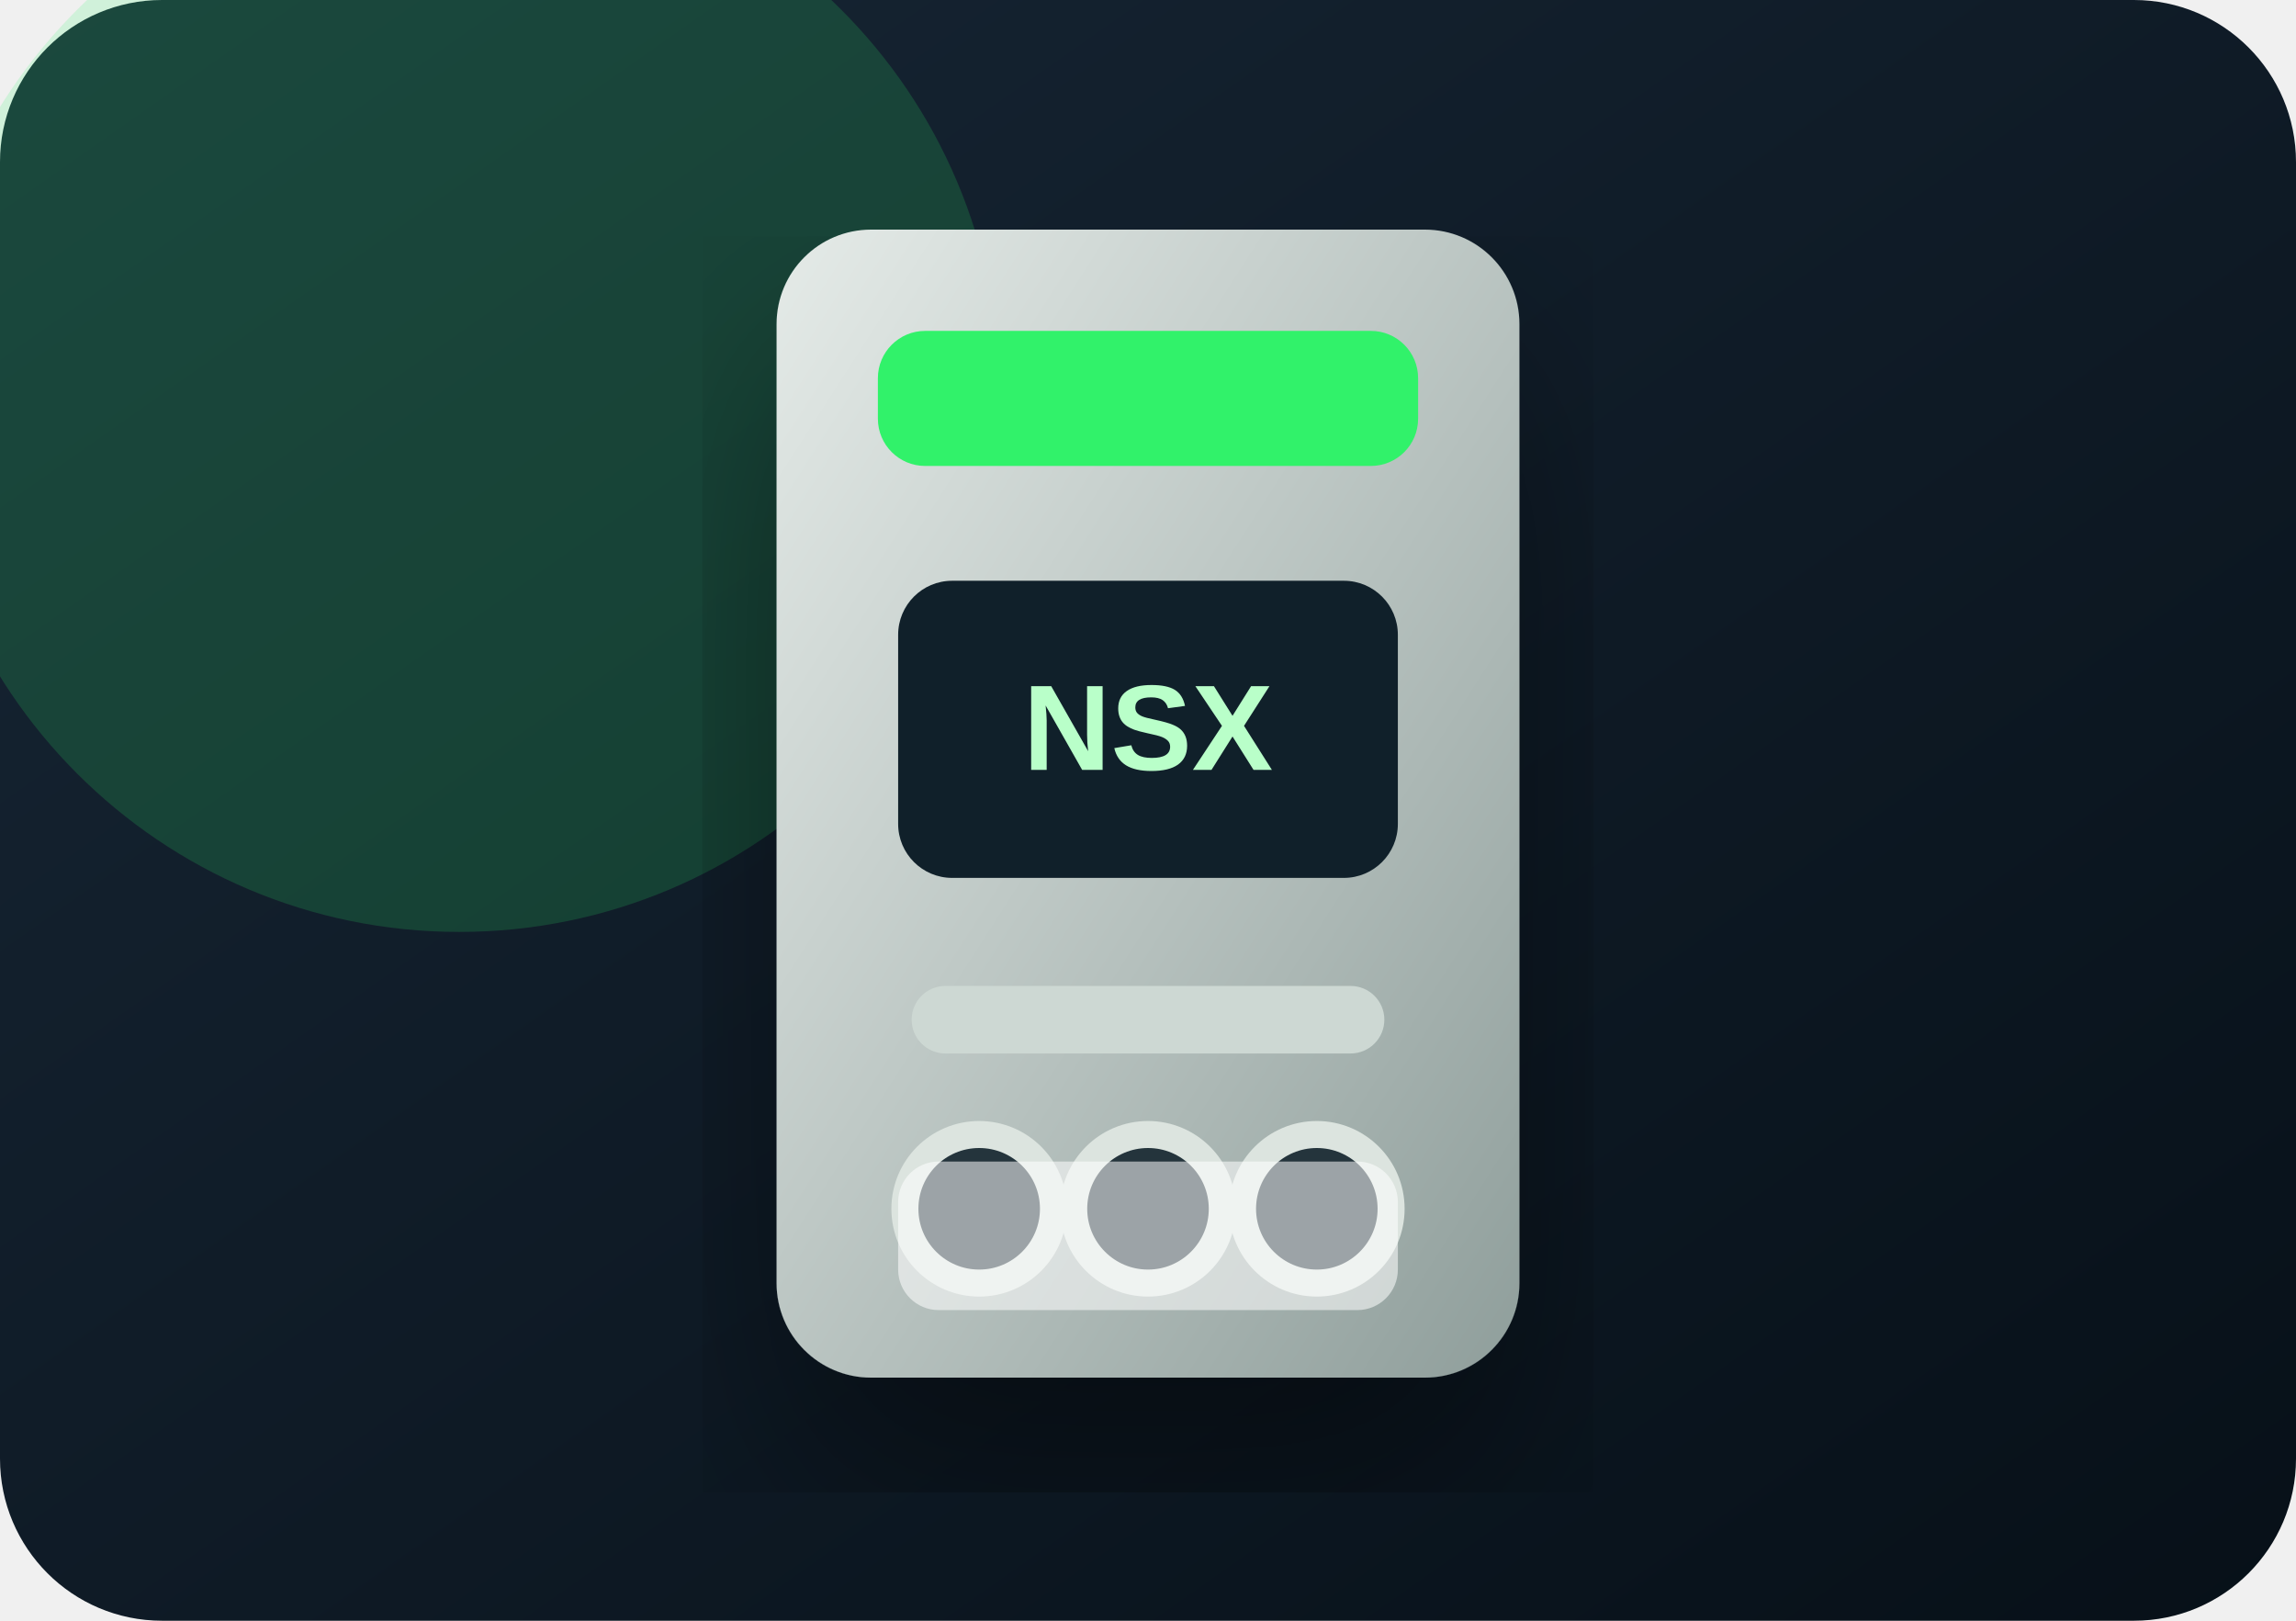
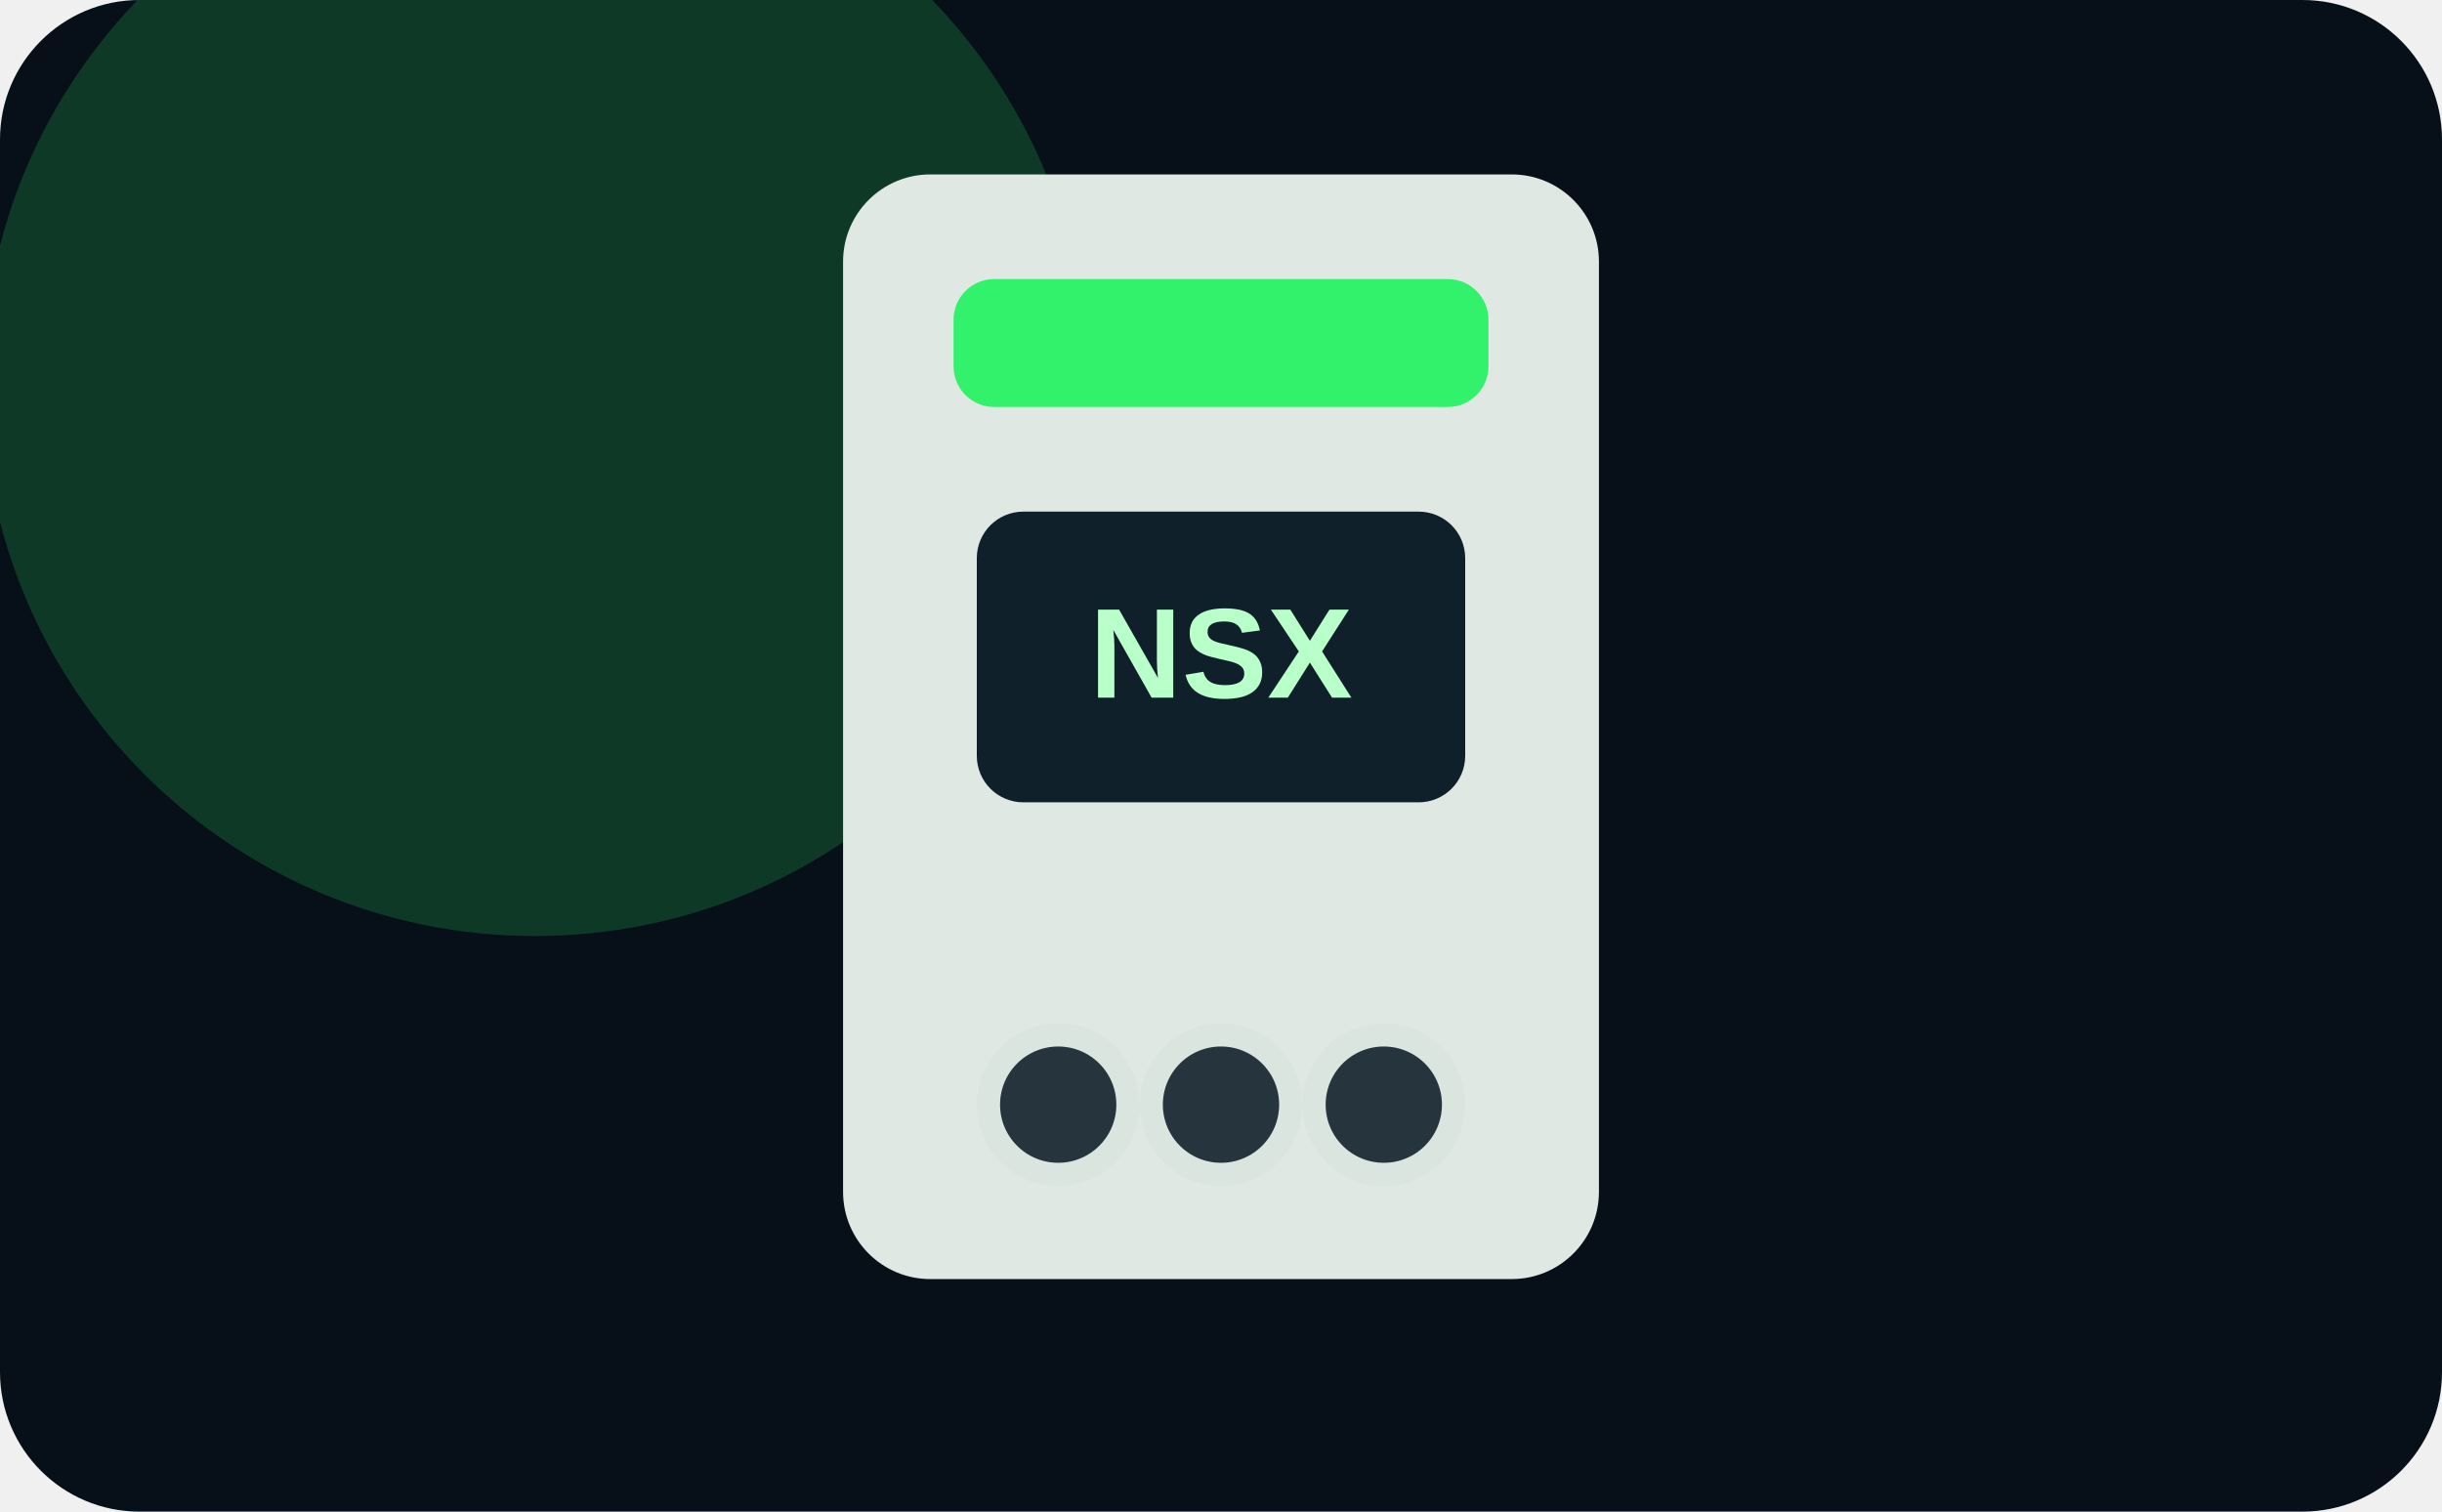
- <svg xmlns="http://www.w3.org/2000/svg" width="340" height="240" viewBox="0 0 340 240">
-   <defs>
-     <linearGradient id="bg" x1="0" x2="1" y1="0" y2="1">
-       <stop offset="0" stop-color="#172635" />
-       <stop offset="1" stop-color="#071018" />
-     </linearGradient>
-     <linearGradient id="body" x1="0" x2="1" y1="0" y2="1">
-       <stop offset="0" stop-color="#e5ebe8" />
-       <stop offset="1" stop-color="#8f9e9b" />
-     </linearGradient>
-     <filter id="sh">
-       <feDropShadow dx="0" dy="18" stdDeviation="18" flood-color="#000" flood-opacity=".45" />
-     </filter>
-   </defs>
-   <rect width="340" height="240" rx="24" fill="url(#bg)" />
-   <circle cx="68" cy="58" r="80" fill="#31f26a" opacity=".17" />
-   <rect x="115" y="34" width="110" height="170" rx="14" fill="url(#body)" filter="url(#sh)" />
-   <rect x="130" y="49" width="80" height="20" rx="7" fill="#31f26a" />
-   <rect x="133" y="86" width="74" height="44" rx="8" fill="#10202a" />
-   <text x="170.0" y="114" fill="#b9ffc9" font-family="Arial" font-size="18" font-weight="700" text-anchor="middle">NSX</text>
-   <rect x="135" y="146" width="70" height="10" rx="5" fill="#cdd8d3" />
-   <circle cx="145" cy="179" r="11" fill="#24343c" stroke="#dce4df" stroke-width="4" />
-   <circle cx="170.0" cy="179" r="11" fill="#24343c" stroke="#dce4df" stroke-width="4" />
-   <circle cx="195" cy="179" r="11" fill="#24343c" stroke="#dce4df" stroke-width="4" />
-   <rect x="133" y="172" width="74" height="22" rx="6" fill="#fff" opacity=".55" />
+ <svg xmlns="http://www.w3.org/2000/svg" width="420" height="260" viewBox="0 0 420 260">
+   <rect width="420" height="260" rx="24" fill="#071018" />
+   <circle cx="92" cy="66" r="95" fill="#31f26a" opacity=".18" />
+   <rect x="145" y="30" width="130" height="190" rx="15" fill="#dfe8e3" />
+   <rect x="164" y="48" width="92" height="22" rx="7" fill="#31f26a" />
+   <rect x="168" y="88" width="84" height="50" rx="8" fill="#0f202a" />
+   <text x="210" y="120" fill="#b9ffc9" font-family="Arial" font-size="22" font-weight="700" text-anchor="middle">NSX</text>
+   <circle cx="182" cy="190" r="12" fill="#26343d" stroke="#dbe5df" stroke-width="4" />
+   <circle cx="210" cy="190" r="12" fill="#26343d" stroke="#dbe5df" stroke-width="4" />
+   <circle cx="238" cy="190" r="12" fill="#26343d" stroke="#dbe5df" stroke-width="4" />
</svg>
